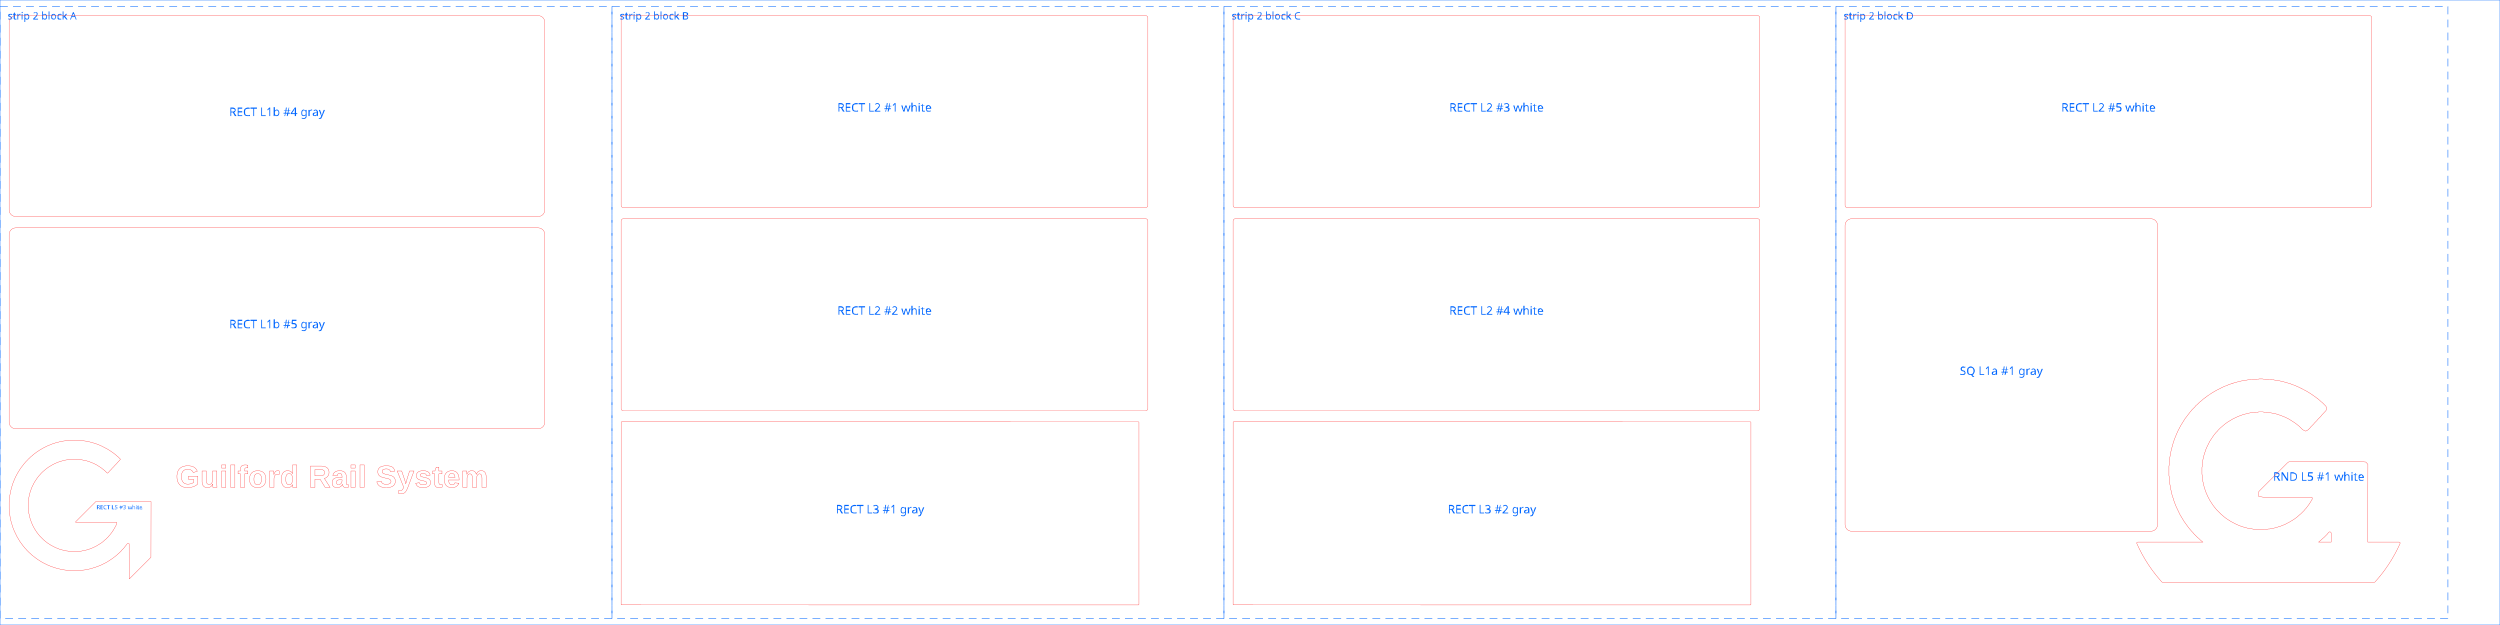
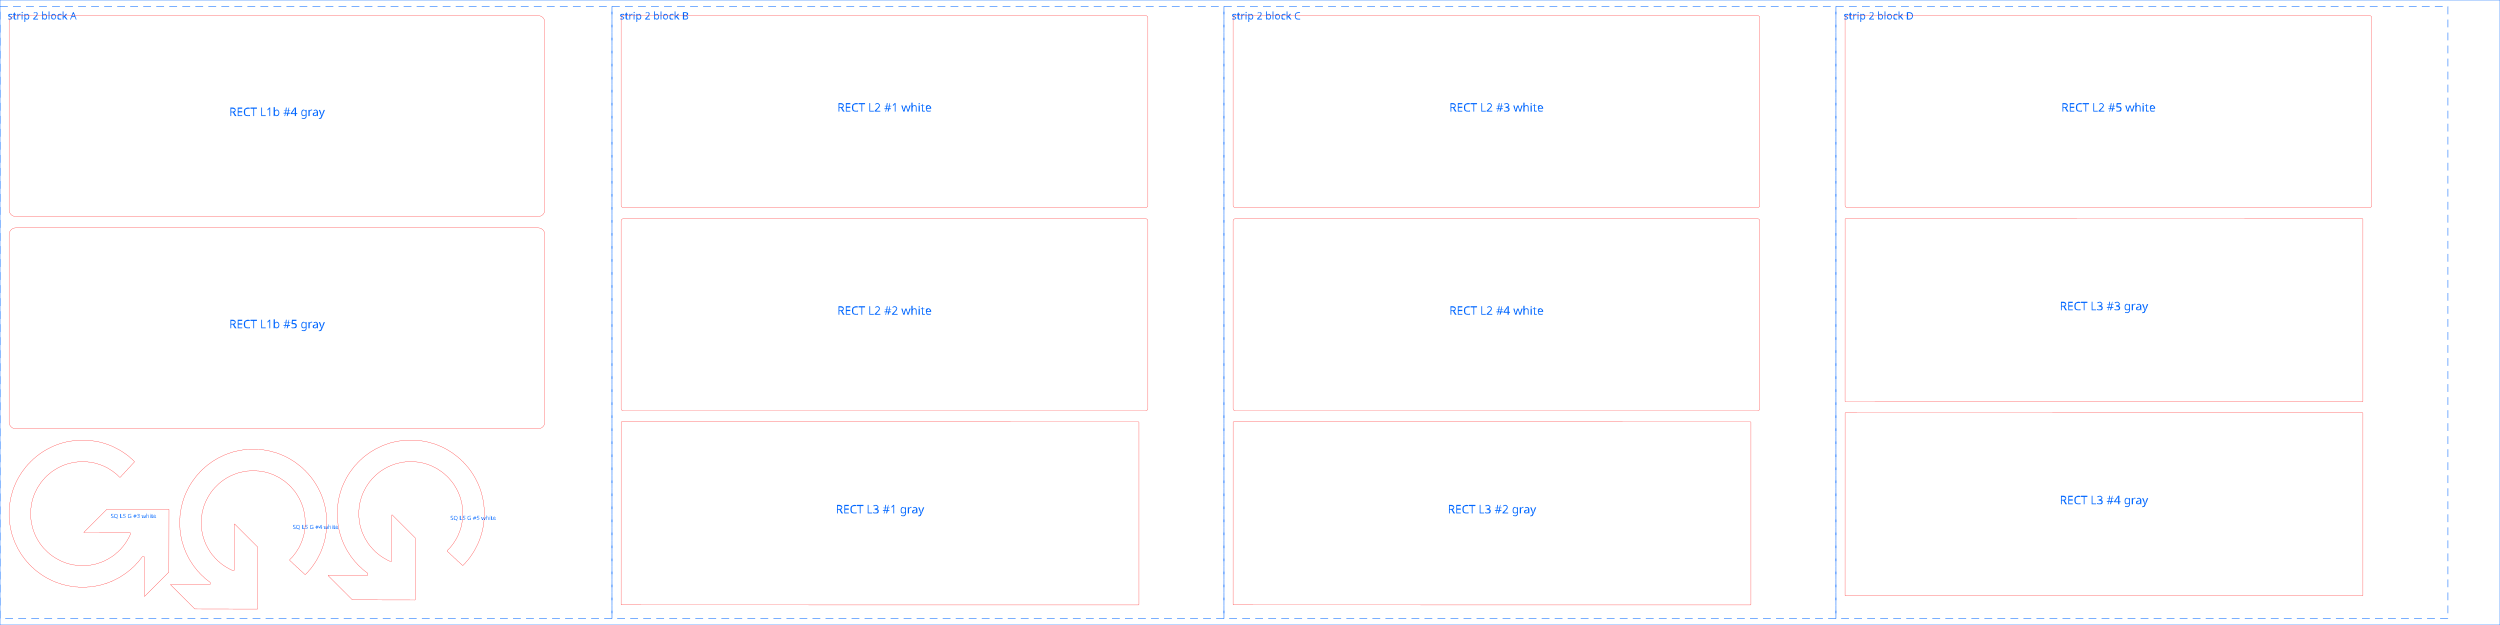
<svg xmlns="http://www.w3.org/2000/svg" width="96.0in" height="24.0in" viewBox="0 0 96.0 24.0">
  <g id="guides_do_not_output" fill="none" stroke="#0066FF" stroke-width="0.02">
    <rect x="0" y="0" width="96.0" height="24.0" />
    <rect x="0.0" y="0.25" width="23.5" height="23.5" stroke-dasharray="0.3 0.2" />
    <rect x="23.5" y="0.25" width="23.5" height="23.5" stroke-dasharray="0.3 0.2" />
    <rect x="47.0" y="0.25" width="23.5" height="23.5" stroke-dasharray="0.3 0.2" />
    <rect x="70.5" y="0.25" width="23.5" height="23.5" stroke-dasharray="0.3 0.2" />
  </g>
  <g id="labels_do_not_output" fill="#0066FF">
    <text x="0.3" y="0.75" font-size="0.4" font-family="sans-serif">strip 2 block A</text>
    <text x="10.636" y="4.457" font-size="0.45" text-anchor="middle" font-family="sans-serif">RECT L1b #4 gray</text>
    <text x="10.636" y="12.607" font-size="0.45" text-anchor="middle" font-family="sans-serif">RECT L1b #5 gray</text>
-     <text x="4.592" y="19.556" font-size="0.22" text-anchor="middle" font-family="sans-serif">RECT L5 #3 white</text>
+     <text x="5.128" y="19.892" font-size="0.22" text-anchor="middle" font-family="sans-serif">SQ L5 G #3 white</text>
+     <text x="12.122" y="20.314" font-size="0.22" text-anchor="middle" font-family="sans-serif">SQ L5 G #4 white</text>
+     <text x="18.172" y="19.964" font-size="0.22" text-anchor="middle" font-family="sans-serif">SQ L5 G #5 white</text>
    <text x="23.8" y="0.75" font-size="0.4" font-family="sans-serif">strip 2 block B</text>
    <text x="33.964" y="4.286" font-size="0.45" text-anchor="middle" font-family="sans-serif">RECT L2 #1 white</text>
    <text x="33.964" y="12.086" font-size="0.45" text-anchor="middle" font-family="sans-serif">RECT L2 #2 white</text>
    <text x="33.793" y="19.714" font-size="0.45" text-anchor="middle" font-family="sans-serif">RECT L3 #1 gray</text>
    <text x="47.3" y="0.75" font-size="0.4" font-family="sans-serif">strip 2 block C</text>
    <text x="57.464" y="4.286" font-size="0.45" text-anchor="middle" font-family="sans-serif">RECT L2 #3 white</text>
    <text x="57.464" y="12.086" font-size="0.45" text-anchor="middle" font-family="sans-serif">RECT L2 #4 white</text>
    <text x="57.293" y="19.714" font-size="0.45" text-anchor="middle" font-family="sans-serif">RECT L3 #2 gray</text>
    <text x="70.8" y="0.75" font-size="0.4" font-family="sans-serif">strip 2 block D</text>
    <text x="80.964" y="4.286" font-size="0.45" text-anchor="middle" font-family="sans-serif">RECT L2 #5 white</text>
-     <text x="76.850" y="14.400" font-size="0.45" text-anchor="middle" font-family="sans-serif">SQ L1a #1 gray</text>
-     <text x="89.039" y="18.461" font-size="0.45" text-anchor="middle" font-family="sans-serif">RND L5 #1 white</text>
+     <text x="80.793" y="11.914" font-size="0.45" text-anchor="middle" font-family="sans-serif">RECT L3 #3 gray</text>
+     <text x="80.793" y="19.364" font-size="0.45" text-anchor="middle" font-family="sans-serif">RECT L3 #4 gray</text>
  </g>
  <g id="cut" fill="none" stroke="#FF0000" stroke-width="0.01">
-     <path fill-rule="evenodd" d="M20.664,8.314 L0.607,8.314 L0.569,8.312 L0.52,8.299 L0.486,8.284 L0.454,8.264 L0.425,8.239 L0.401,8.21 L0.38,8.178 L0.365,8.144 L0.353,8.095 L0.35,8.057 L0.35,0.857 L0.353,0.819 L0.365,0.77 L0.38,0.736 L0.401,0.704 L0.434,0.667 L0.464,0.643 L0.497,0.625 L0.532,0.611 L0.569,0.603 L0.607,0.6 L20.664,0.6 L20.702,0.603 L20.751,0.615 L20.785,0.63 L20.817,0.651 L20.846,0.675 L20.871,0.704 L20.891,0.736 L20.906,0.77 L20.919,0.819 L20.921,0.857 L20.921,8.057 L20.916,8.107 L20.902,8.155 L20.878,8.2 L20.846,8.239 L20.807,8.271 L20.763,8.295 L20.715,8.309 Z M20.664,16.464 L0.607,16.464 L0.569,16.462 L0.52,16.449 L0.486,16.434 L0.454,16.414 L0.425,16.389 L0.401,16.36 L0.38,16.328 L0.365,16.294 L0.353,16.245 L0.35,16.207 L0.35,9.007 L0.353,8.969 L0.365,8.921 L0.38,8.886 L0.401,8.854 L0.434,8.817 L0.464,8.793 L0.497,8.775 L0.532,8.761 L0.569,8.753 L0.607,8.75 L20.664,8.75 L20.702,8.753 L20.751,8.765 L20.785,8.78 L20.817,8.801 L20.846,8.825 L20.871,8.854 L20.891,8.886 L20.906,8.921 L20.919,8.969 L20.921,9.007 L20.921,16.207 L20.916,16.257 L20.902,16.305 L20.878,16.35 L20.846,16.389 L20.807,16.421 L20.763,16.445 L20.715,16.459 Z M4.955,20.875 L4.947,20.872 L4.902,20.872 L4.887,20.879 L4.749,21.055 L4.681,21.122 L4.666,21.145 L4.58,21.231 L4.558,21.246 L4.505,21.298 L4.46,21.336 L4.318,21.446 L4.123,21.574 L4.041,21.619 L3.891,21.694 L3.726,21.761 L3.516,21.828 L3.419,21.853 L3.224,21.89 L3.186,21.891 L3.164,21.898 L3.119,21.898 L3.096,21.905 L3.029,21.906 L2.999,21.913 L2.707,21.913 L2.684,21.906 L2.617,21.905 L2.594,21.898 L2.549,21.898 L2.527,21.891 L2.497,21.89 L2.385,21.868 L2.362,21.868 L2.145,21.813 L1.965,21.753 L1.823,21.694 L1.643,21.604 L1.553,21.551 L1.445,21.482 L1.265,21.347 L1.216,21.306 L1.155,21.246 L1.133,21.231 L1.028,21.126 L1.009,21.1 L0.965,21.055 L0.886,20.96 L0.764,20.793 L0.652,20.605 L0.547,20.388 L0.494,20.253 L0.46,20.141 L0.45,20.118 L0.427,20.036 L0.388,19.856 L0.38,19.788 L0.373,19.766 L0.372,19.729 L0.365,19.706 L0.365,19.669 L0.358,19.646 L0.357,19.564 L0.35,19.534 L0.35,19.286 L0.357,19.256 L0.358,19.174 L0.365,19.151 L0.365,19.107 L0.372,19.084 L0.373,19.054 L0.41,18.852 L0.472,18.627 L0.509,18.522 L0.562,18.395 L0.599,18.312 L0.674,18.17 L0.786,17.99 L0.935,17.795 L0.964,17.765 L0.98,17.743 L1.069,17.653 L1.088,17.627 L1.111,17.611 L1.185,17.537 L1.208,17.521 L1.288,17.45 L1.41,17.359 L1.523,17.284 L1.65,17.209 L1.815,17.126 L1.995,17.052 L2.13,17.007 L2.302,16.962 L2.422,16.938 L2.497,16.929 L2.519,16.922 L2.557,16.922 L2.579,16.915 L2.624,16.914 L2.647,16.907 L2.797,16.907 L2.827,16.9 L2.894,16.9 L2.924,16.907 L3.059,16.907 L3.081,16.914 L3.134,16.915 L3.156,16.922 L3.194,16.922 L3.216,16.929 L3.291,16.938 L3.411,16.962 L3.531,16.992 L3.696,17.044 L3.831,17.096 L3.913,17.134 L4.115,17.239 L4.213,17.299 L4.333,17.381 L4.43,17.454 L4.513,17.529 L4.535,17.544 L4.621,17.63 L4.623,17.638 L4.621,17.645 L4.502,17.773 L4.486,17.795 L4.389,17.893 L4.374,17.915 L4.299,17.99 L4.284,18.012 L4.194,18.102 L4.179,18.125 L4.141,18.162 L4.13,18.169 L4.108,18.158 L4.018,18.069 L3.876,17.958 L3.711,17.853 L3.591,17.793 L3.441,17.733 L3.374,17.714 L3.351,17.703 L3.224,17.672 L3.201,17.671 L3.141,17.657 L3.111,17.656 L3.089,17.649 L3.051,17.649 L3.029,17.642 L2.962,17.641 L2.939,17.634 L2.789,17.634 L2.759,17.641 L2.684,17.642 L2.662,17.649 L2.624,17.649 L2.602,17.656 L2.527,17.664 L2.34,17.711 L2.25,17.741 L2.122,17.793 L2.017,17.846 L1.867,17.936 L1.79,17.99 L1.639,18.117 L1.564,18.192 L1.549,18.215 L1.512,18.252 L1.44,18.34 L1.319,18.522 L1.229,18.702 L1.199,18.777 L1.172,18.859 L1.161,18.882 L1.124,19.024 L1.107,19.114 L1.107,19.137 L1.1,19.159 L1.099,19.197 L1.092,19.219 L1.091,19.271 L1.085,19.294 L1.085,19.526 L1.091,19.549 L1.092,19.601 L1.099,19.624 L1.1,19.661 L1.107,19.683 L1.107,19.706 L1.154,19.908 L1.206,20.058 L1.258,20.178 L1.326,20.305 L1.409,20.433 L1.455,20.495 L1.527,20.583 L1.68,20.736 L1.703,20.752 L1.738,20.785 L1.827,20.853 L1.957,20.937 L2.13,21.027 L2.28,21.087 L2.437,21.131 L2.549,21.156 L2.579,21.156 L2.647,21.171 L2.707,21.171 L2.737,21.178 L2.984,21.178 L3.006,21.171 L3.059,21.171 L3.081,21.164 L3.119,21.163 L3.179,21.149 L3.201,21.148 L3.306,21.124 L3.471,21.072 L3.599,21.019 L3.658,20.986 L3.688,20.974 L3.861,20.869 L3.946,20.808 L4.033,20.729 L4.056,20.714 L4.168,20.602 L4.187,20.575 L4.216,20.545 L4.295,20.443 L4.357,20.351 L4.447,20.193 L4.477,20.126 L4.486,20.096 L4.486,20.073 L4.477,20.058 L4.468,20.055 L2.924,20.055 L2.899,20.051 L2.899,20.043 L2.913,20.028 L3.681,19.26 L3.688,19.256 L3.711,19.258 L3.741,19.253 L5.727,19.253 L5.794,19.258 L5.8,19.264 L5.796,21.4 L4.97,22.226 L4.961,22.224 L4.959,22.209 L4.958,20.89 Z M7.971,18.585 L7.999,18.599 L8.015,18.602 L8.052,18.602 L8.078,18.595 L8.101,18.581 L8.116,18.568 L8.134,18.544 L8.148,18.516 L8.16,18.473 L8.164,18.436 L8.164,18.087 L8.327,18.087 L8.327,18.587 L8.332,18.714 L8.177,18.714 L8.17,18.589 L8.167,18.589 L8.149,18.622 L8.13,18.651 L8.108,18.674 L8.084,18.693 L8.058,18.707 L8.029,18.717 L7.998,18.723 L7.965,18.725 L7.933,18.724 L7.904,18.718 L7.877,18.71 L7.842,18.691 L7.812,18.664 L7.796,18.642 L7.782,18.617 L7.772,18.589 L7.765,18.557 L7.759,18.504 L7.759,18.087 L7.922,18.087 L7.922,18.438 L7.925,18.489 L7.928,18.511 L7.941,18.547 L7.949,18.562 Z M8.51,18.714 L8.51,18.087 L8.673,18.087 L8.673,18.714 Z M10.141,18.624 L10.097,18.665 L10.046,18.696 L9.986,18.716 L9.918,18.725 L9.846,18.723 L9.782,18.71 L9.726,18.687 L9.678,18.652 L9.638,18.608 L9.608,18.555 L9.589,18.494 L9.58,18.424 L9.58,18.375 L9.585,18.328 L9.601,18.265 L9.627,18.209 L9.663,18.162 L9.709,18.124 L9.763,18.097 L9.826,18.081 L9.897,18.075 L9.969,18.08 L10.032,18.096 L10.086,18.122 L10.131,18.159 L10.166,18.205 L10.192,18.261 L10.207,18.326 L10.212,18.4 L10.207,18.472 L10.191,18.536 L10.164,18.591 Z M10.016,18.256 L9.999,18.229 L9.969,18.204 L9.932,18.19 L9.899,18.187 L9.854,18.193 L9.834,18.2 L9.816,18.211 L9.801,18.224 L9.776,18.259 L9.76,18.307 L9.752,18.366 L9.752,18.433 L9.757,18.478 L9.767,18.517 L9.781,18.55 L9.807,18.583 L9.831,18.6 L9.859,18.611 L9.88,18.614 L9.915,18.613 L9.937,18.608 L9.957,18.601 L9.975,18.59 L9.99,18.577 L10.004,18.56 L10.015,18.541 L10.032,18.493 L10.04,18.434 L10.041,18.4 L10.035,18.317 L10.029,18.29 Z M10.357,18.16 L10.354,18.087 L10.509,18.087 L10.516,18.221 L10.519,18.221 L10.538,18.172 L10.555,18.138 L10.571,18.115 L10.593,18.095 L10.619,18.082 L10.65,18.075 L10.688,18.076 L10.719,18.083 L10.719,18.219 L10.682,18.213 L10.65,18.211 L10.621,18.214 L10.596,18.223 L10.574,18.238 L10.555,18.26 L10.54,18.288 L10.533,18.309 L10.525,18.347 L10.521,18.39 L10.521,18.714 L10.358,18.714 Z M12.441,17.908 L12.478,17.919 L12.512,17.933 L12.542,17.95 L12.569,17.971 L12.6,18.008 L12.616,18.037 L12.627,18.068 L12.635,18.121 L12.634,18.169 L12.623,18.221 L12.608,18.256 L12.578,18.299 L12.54,18.333 L12.507,18.353 L12.455,18.371 L12.676,18.714 L12.484,18.714 L12.294,18.404 L12.094,18.404 L12.094,18.714 L11.923,18.714 L11.923,17.897 L12.354,17.898 L12.399,17.901 Z M12.359,18.033 L12.313,18.03 L12.094,18.03 L12.094,18.271 L12.34,18.27 L12.389,18.26 L12.413,18.248 L12.426,18.238 L12.447,18.214 L12.459,18.184 L12.463,18.148 L12.459,18.112 L12.447,18.082 L12.426,18.059 L12.396,18.043 Z M7.31,18.581 L7.351,18.569 L7.388,18.554 L7.419,18.537 L7.438,18.523 L7.438,18.41 L7.239,18.41 L7.239,18.283 L7.594,18.283 L7.594,18.583 L7.559,18.615 L7.52,18.643 L7.475,18.667 L7.408,18.694 L7.319,18.716 L7.226,18.725 L7.143,18.722 L7.113,18.718 L7.057,18.706 L7.006,18.688 L6.96,18.663 L6.939,18.649 L6.919,18.633 L6.884,18.596 L6.854,18.554 L6.841,18.531 L6.82,18.481 L6.812,18.455 L6.797,18.367 L6.794,18.269 L6.806,18.178 L6.812,18.15 L6.83,18.099 L6.841,18.075 L6.868,18.031 L6.884,18.011 L6.92,17.975 L6.94,17.96 L6.984,17.933 L7.033,17.912 L7.059,17.904 L7.147,17.888 L7.211,17.885 L7.258,17.887 L7.342,17.898 L7.38,17.909 L7.415,17.922 L7.447,17.938 L7.476,17.957 L7.502,17.98 L7.525,18.005 L7.545,18.033 L7.562,18.064 L7.577,18.098 L7.419,18.145 L7.405,18.116 L7.387,18.091 L7.365,18.069 L7.33,18.046 L7.301,18.034 L7.258,18.023 L7.211,18.02 L7.173,18.021 L7.121,18.032 L7.076,18.052 L7.039,18.081 L7.018,18.105 L7.001,18.133 L6.981,18.181 L6.973,18.218 L6.967,18.258 L6.966,18.324 L6.97,18.367 L6.982,18.424 L6.994,18.458 L7.02,18.503 L7.053,18.539 L7.079,18.558 L7.108,18.573 L7.14,18.583 L7.174,18.589 L7.223,18.591 L7.267,18.588 Z M11.243,18.714 L11.235,18.612 L11.232,18.612 L11.212,18.646 L11.2,18.661 L11.172,18.687 L11.139,18.706 L11.1,18.718 L11.032,18.725 L10.98,18.72 L10.935,18.704 L10.896,18.677 L10.873,18.654 L10.845,18.609 L10.823,18.557 L10.813,18.517 L10.807,18.473 L10.803,18.401 L10.807,18.327 L10.814,18.283 L10.824,18.243 L10.838,18.207 L10.856,18.175 L10.877,18.146 L10.901,18.123 L10.927,18.104 L10.957,18.09 L10.99,18.08 L11.025,18.076 L11.066,18.076 L11.106,18.082 L11.143,18.094 L11.175,18.113 L11.196,18.131 L11.214,18.152 L11.235,18.186 L11.234,17.854 L11.396,17.854 L11.396,18.587 L11.401,18.714 Z M11.217,18.271 L11.196,18.232 L11.176,18.21 L11.152,18.195 L11.113,18.186 L11.071,18.189 L11.045,18.199 L11.03,18.209 L11.016,18.223 L11,18.248 L10.987,18.28 L10.976,18.334 L10.973,18.401 L10.976,18.466 L10.987,18.519 L11.005,18.561 L11.016,18.577 L11.045,18.601 L11.08,18.613 L11.111,18.614 L11.141,18.608 L11.158,18.6 L11.174,18.589 L11.188,18.575 L11.206,18.548 L11.22,18.515 L11.227,18.489 L11.236,18.414 L11.232,18.334 L11.224,18.294 Z M9.02,17.854 L9.02,18.714 L8.857,18.714 L8.857,17.854 Z M9.238,17.969 L9.248,17.937 L9.264,17.91 L9.286,17.888 L9.324,17.868 L9.359,17.858 L9.4,17.854 L9.456,17.855 L9.518,17.863 L9.518,17.968 L9.471,17.963 L9.431,17.968 L9.418,17.974 L9.409,17.982 L9.403,17.993 L9.397,18.012 L9.395,18.087 L9.518,18.087 L9.518,18.197 L9.395,18.197 L9.395,18.714 L9.233,18.714 L9.233,18.197 L9.141,18.197 L9.141,18.087 L9.233,18.087 L9.233,18.007 Z M8.673,17.854 L8.673,17.974 L8.51,17.974 L8.51,17.854 Z M15.328,18.956 L15.305,18.952 L15.305,18.837 L15.344,18.841 L15.378,18.84 L15.407,18.835 L15.43,18.824 L15.451,18.805 L15.467,18.784 L15.483,18.752 L15.501,18.707 L15.253,18.087 L15.425,18.087 L15.541,18.43 L15.582,18.574 L15.634,18.383 L15.727,18.087 L15.898,18.087 L15.65,18.747 L15.616,18.819 L15.59,18.862 L15.564,18.896 L15.546,18.914 L15.517,18.934 L15.485,18.948 L15.448,18.957 L15.422,18.96 Z M12.821,18.691 L12.795,18.667 L12.775,18.638 L12.761,18.604 L12.754,18.565 L12.753,18.52 L12.759,18.477 L12.774,18.439 L12.788,18.416 L12.806,18.397 L12.827,18.38 L12.851,18.366 L12.879,18.354 L12.909,18.346 L12.961,18.338 L13.135,18.334 L13.135,18.302 L13.129,18.248 L13.117,18.216 L13.105,18.201 L13.091,18.191 L13.059,18.181 L13.016,18.183 L12.999,18.188 L12.98,18.198 L12.97,18.209 L12.962,18.223 L12.956,18.241 L12.95,18.269 L12.781,18.261 L12.792,18.218 L12.803,18.192 L12.817,18.169 L12.834,18.149 L12.853,18.131 L12.889,18.108 L12.93,18.091 L12.977,18.08 L13.05,18.075 L13.106,18.079 L13.155,18.09 L13.184,18.101 L13.21,18.116 L13.243,18.144 L13.269,18.178 L13.281,18.204 L13.293,18.249 L13.298,18.3 L13.298,18.545 L13.304,18.589 L13.314,18.607 L13.329,18.617 L13.349,18.621 L13.385,18.617 L13.385,18.706 L13.34,18.716 L13.294,18.72 L13.252,18.719 L13.22,18.71 L13.195,18.695 L13.177,18.674 L13.164,18.646 L13.155,18.602 L13.152,18.602 L13.127,18.64 L13.113,18.656 L13.082,18.683 L13.048,18.704 L13.01,18.718 L12.968,18.724 L12.93,18.725 L12.902,18.722 L12.864,18.713 L12.842,18.703 Z M12.99,18.431 L12.971,18.437 L12.956,18.445 L12.944,18.455 L12.934,18.468 L12.928,18.483 L12.923,18.502 L12.923,18.544 L12.934,18.578 L12.943,18.59 L12.954,18.599 L12.981,18.61 L13.016,18.61 L13.045,18.602 L13.067,18.591 L13.091,18.571 L13.107,18.551 L13.12,18.527 L13.13,18.495 L13.134,18.469 L13.135,18.423 L13.042,18.425 Z M13.477,18.087 L13.64,18.087 L13.64,18.714 L13.477,18.714 Z M17.133,18.642 L17.11,18.611 L17.083,18.558 L17.066,18.496 L17.058,18.424 L17.059,18.348 L17.07,18.28 L17.091,18.222 L17.122,18.173 L17.162,18.133 L17.209,18.104 L17.246,18.09 L17.307,18.077 L17.375,18.076 L17.436,18.085 L17.472,18.098 L17.519,18.125 L17.547,18.15 L17.57,18.18 L17.59,18.215 L17.606,18.254 L17.618,18.297 L17.626,18.346 L17.63,18.431 L17.228,18.431 L17.23,18.474 L17.236,18.512 L17.252,18.553 L17.274,18.584 L17.303,18.605 L17.32,18.611 L17.348,18.616 L17.385,18.614 L17.409,18.608 L17.429,18.598 L17.445,18.583 L17.458,18.564 L17.467,18.542 L17.621,18.555 L17.609,18.582 L17.579,18.63 L17.541,18.667 L17.496,18.696 L17.471,18.706 L17.414,18.721 L17.35,18.725 L17.284,18.72 L17.225,18.704 L17.175,18.678 Z M17.267,18.211 L17.252,18.232 L17.238,18.266 L17.232,18.296 L17.229,18.329 L17.473,18.329 L17.466,18.283 L17.454,18.245 L17.436,18.216 L17.425,18.204 L17.406,18.191 L17.384,18.182 L17.368,18.179 L17.332,18.179 L17.299,18.188 L17.285,18.195 Z M16.481,18.655 L16.458,18.673 L16.432,18.689 L16.386,18.708 L16.352,18.716 L16.314,18.722 L16.231,18.725 L16.155,18.718 L16.092,18.702 L16.066,18.691 L16.043,18.677 L16.023,18.661 L16.005,18.642 L15.983,18.61 L15.963,18.557 L16.106,18.536 L16.113,18.556 L16.126,18.579 L16.139,18.592 L16.153,18.602 L16.173,18.609 L16.198,18.614 L16.263,18.617 L16.319,18.612 L16.352,18.6 L16.365,18.59 L16.375,18.578 L16.383,18.552 L16.381,18.531 L16.374,18.515 L16.362,18.501 L16.343,18.489 L16.3,18.474 L16.173,18.446 L16.105,18.425 L16.057,18.4 L16.022,18.369 L16.005,18.343 L15.994,18.315 L15.989,18.282 L15.988,18.25 L15.992,18.222 L16.005,18.185 L16.027,18.152 L16.046,18.133 L16.069,18.117 L16.095,18.103 L16.141,18.087 L16.212,18.076 L16.289,18.076 L16.339,18.082 L16.396,18.099 L16.444,18.125 L16.464,18.142 L16.481,18.161 L16.495,18.182 L16.506,18.205 L16.518,18.244 L16.374,18.259 L16.367,18.235 L16.359,18.221 L16.348,18.209 L16.335,18.199 L16.318,18.191 L16.297,18.186 L16.253,18.183 L16.203,18.187 L16.166,18.198 L16.154,18.206 L16.145,18.217 L16.139,18.231 L16.137,18.247 L16.14,18.264 L16.147,18.279 L16.16,18.29 L16.173,18.298 L16.21,18.311 L16.336,18.34 L16.409,18.362 L16.438,18.375 L16.462,18.39 L16.497,18.421 L16.515,18.448 L16.526,18.474 L16.531,18.505 L16.532,18.546 L16.528,18.574 L16.514,18.612 L16.499,18.634 Z M18.086,18.207 L18.074,18.201 L18.045,18.197 L18.021,18.2 L18,18.209 L17.981,18.225 L17.97,18.239 L17.955,18.265 L17.944,18.294 L17.937,18.328 L17.934,18.364 L17.933,18.714 L17.771,18.714 L17.771,18.203 L17.766,18.087 L17.921,18.087 L17.929,18.211 L17.931,18.211 L17.947,18.178 L17.965,18.149 L17.985,18.126 L18.006,18.107 L18.03,18.093 L18.056,18.083 L18.084,18.077 L18.114,18.075 L18.159,18.078 L18.178,18.083 L18.197,18.09 L18.229,18.109 L18.255,18.135 L18.266,18.151 L18.275,18.169 L18.288,18.211 L18.292,18.211 L18.32,18.158 L18.347,18.125 L18.376,18.101 L18.419,18.082 L18.47,18.075 L18.525,18.078 L18.55,18.085 L18.574,18.096 L18.595,18.11 L18.613,18.127 L18.629,18.148 L18.648,18.184 L18.661,18.228 L18.666,18.261 L18.669,18.316 L18.669,18.714 L18.508,18.714 L18.508,18.362 L18.502,18.29 L18.491,18.253 L18.476,18.226 L18.454,18.207 L18.442,18.201 L18.413,18.197 L18.397,18.198 L18.376,18.205 L18.363,18.212 L18.345,18.229 L18.321,18.268 L18.309,18.308 L18.302,18.37 L18.302,18.714 L18.14,18.714 L18.14,18.362 L18.137,18.311 L18.134,18.29 L18.123,18.253 L18.108,18.226 Z M16.745,18.697 L16.725,18.678 L16.709,18.654 L16.699,18.626 L16.693,18.592 L16.692,18.197 L16.613,18.197 L16.613,18.087 L16.7,18.087 L16.751,17.939 L16.853,17.939 L16.853,18.087 L16.972,18.087 L16.972,18.197 L16.853,18.197 L16.853,18.523 L16.855,18.55 L16.861,18.573 L16.868,18.586 L16.877,18.597 L16.893,18.606 L16.907,18.61 L16.928,18.612 L16.979,18.604 L16.979,18.704 L16.915,18.719 L16.867,18.724 L16.83,18.724 L16.808,18.722 L16.778,18.714 Z M15.13,18.627 L15.106,18.651 L15.076,18.672 L15.042,18.69 L15.003,18.704 L14.96,18.714 L14.911,18.721 L14.859,18.725 L14.805,18.725 L14.756,18.722 L14.711,18.716 L14.67,18.706 L14.633,18.694 L14.6,18.678 L14.57,18.66 L14.544,18.638 L14.521,18.613 L14.502,18.585 L14.486,18.554 L14.47,18.501 L14.635,18.474 L14.645,18.504 L14.659,18.53 L14.678,18.551 L14.7,18.568 L14.727,18.581 L14.758,18.59 L14.794,18.595 L14.835,18.597 L14.89,18.594 L14.913,18.59 L14.953,18.578 L14.969,18.57 L14.994,18.549 L15.003,18.536 L15.013,18.506 L15.013,18.472 L15.005,18.447 L14.986,18.424 L14.959,18.404 L14.936,18.393 L14.903,18.383 L14.737,18.343 L14.659,18.32 L14.625,18.305 L14.595,18.288 L14.573,18.272 L14.551,18.249 L14.53,18.217 L14.515,18.179 L14.509,18.141 L14.508,18.095 L14.517,18.045 L14.528,18.016 L14.555,17.977 L14.578,17.954 L14.605,17.934 L14.637,17.918 L14.693,17.9 L14.758,17.889 L14.858,17.885 L14.946,17.893 L14.984,17.901 L15.018,17.912 L15.061,17.933 L15.085,17.95 L15.106,17.971 L15.123,17.996 L15.138,18.023 L15.15,18.055 L15.159,18.09 L14.993,18.112 L14.982,18.08 L14.97,18.059 L14.954,18.042 L14.935,18.029 L14.912,18.018 L14.884,18.011 L14.853,18.007 L14.805,18.007 L14.743,18.017 L14.727,18.023 L14.701,18.039 L14.691,18.049 L14.678,18.074 L14.674,18.109 L14.678,18.133 L14.688,18.152 L14.707,18.172 L14.734,18.188 L14.789,18.206 L14.942,18.242 L15.021,18.265 L15.056,18.279 L15.085,18.295 L15.109,18.312 L15.129,18.331 L15.153,18.363 L15.167,18.395 L15.177,18.43 L15.181,18.478 L15.178,18.517 L15.171,18.552 L15.15,18.599 Z M13.987,18.714 L13.824,18.714 L13.824,17.854 L13.987,17.854 Z M13.64,17.974 L13.477,17.974 L13.477,17.854 L13.64,17.854 Z M43.993,7.971 L23.936,7.971 L23.907,7.966 L23.885,7.955 L23.867,7.937 L23.854,7.911 L23.85,7.886 L23.85,0.686 L23.855,0.657 L23.867,0.635 L23.888,0.614 L23.911,0.604 L23.936,0.6 L43.993,0.6 L44.022,0.605 L44.044,0.617 L44.062,0.635 L44.075,0.661 L44.079,0.686 L44.079,7.886 L44.072,7.918 L44.053,7.946 L44.026,7.965 Z M43.993,15.771 L23.936,15.771 L23.907,15.766 L23.885,15.755 L23.867,15.737 L23.854,15.711 L23.85,15.686 L23.85,8.486 L23.855,8.457 L23.867,8.435 L23.888,8.414 L23.911,8.404 L23.936,8.4 L43.993,8.4 L44.022,8.405 L44.044,8.417 L44.062,8.435 L44.075,8.461 L44.079,8.486 L44.079,15.686 L44.072,15.719 L44.053,15.746 L44.026,15.765 Z M43.719,23.229 L23.861,23.228 L23.853,23.222 L23.85,23.211 L23.851,16.211 L23.858,16.203 L23.867,16.2 L43.724,16.201 L43.732,16.207 L43.736,16.217 L43.736,23.211 L43.731,23.224 Z M67.493,7.971 L47.436,7.971 L47.407,7.966 L47.385,7.955 L47.367,7.937 L47.354,7.911 L47.35,7.886 L47.35,0.686 L47.355,0.657 L47.367,0.635 L47.388,0.614 L47.411,0.604 L47.436,0.6 L67.493,0.6 L67.522,0.605 L67.544,0.617 L67.562,0.635 L67.575,0.661 L67.579,0.686 L67.579,7.886 L67.572,7.918 L67.553,7.946 L67.526,7.965 Z M67.493,15.771 L47.436,15.771 L47.407,15.766 L47.385,15.755 L47.367,15.737 L47.354,15.711 L47.35,15.686 L47.35,8.486 L47.355,8.457 L47.367,8.435 L47.388,8.414 L47.411,8.404 L47.436,8.4 L67.493,8.4 L67.522,8.405 L67.544,8.417 L67.562,8.435 L67.575,8.461 L67.579,8.486 L67.579,15.686 L67.572,15.719 L67.553,15.746 L67.526,15.765 Z M67.219,23.229 L47.361,23.228 L47.353,23.222 L47.35,23.211 L47.351,16.211 L47.358,16.203 L47.367,16.2 L67.224,16.201 L67.232,16.207 L67.236,16.217 L67.236,23.211 L67.231,23.224 Z M90.993,7.971 L70.936,7.971 L70.907,7.966 L70.885,7.955 L70.867,7.937 L70.854,7.911 L70.85,7.886 L70.85,0.686 L70.855,0.657 L70.867,0.635 L70.888,0.614 L70.911,0.604 L70.936,0.6 L90.993,0.6 L91.022,0.605 L91.044,0.617 L91.062,0.635 L91.075,0.661 L91.079,0.686 L91.079,7.886 L91.072,7.918 L91.053,7.946 L91.026,7.965 Z M82.593,20.4 L71.107,20.4 L71.057,20.395 L71.009,20.38 L70.964,20.357 L70.925,20.325 L70.893,20.286 L70.87,20.241 L70.855,20.193 L70.85,20.143 L70.85,8.657 L70.855,8.607 L70.87,8.559 L70.893,8.514 L70.925,8.475 L70.964,8.443 L71.009,8.42 L71.057,8.405 L71.107,8.4 L82.593,8.4 L82.643,8.405 L82.691,8.42 L82.736,8.443 L82.775,8.475 L82.807,8.514 L82.83,8.559 L82.845,8.607 L82.85,8.657 L82.85,20.143 L82.845,20.193 L82.83,20.241 L82.807,20.286 L82.775,20.325 L82.736,20.357 L82.691,20.38 L82.643,20.395 Z M82.052,20.866 L82.05,20.851 L82.056,20.833 L82.07,20.82 L82.088,20.816 L84.589,20.816 L84.502,20.745 L84.425,20.669 L84.395,20.648 L84.236,20.489 L84.21,20.454 L84.154,20.396 L84.04,20.26 L83.87,20.025 L83.711,19.761 L83.565,19.457 L83.49,19.265 L83.447,19.122 L83.43,19.086 L83.395,18.959 L83.34,18.706 L83.329,18.62 L83.319,18.583 L83.317,18.535 L83.308,18.502 L83.307,18.454 L83.298,18.42 L83.297,18.305 L83.287,18.264 L83.287,17.897 L83.297,17.856 L83.298,17.741 L83.307,17.707 L83.308,17.649 L83.317,17.62 L83.318,17.585 L83.372,17.295 L83.458,16.981 L83.512,16.831 L83.585,16.654 L83.638,16.536 L83.744,16.336 L83.901,16.083 L84.111,15.808 L84.148,15.769 L84.169,15.739 L84.292,15.616 L84.325,15.57 L84.365,15.543 L84.466,15.442 L84.502,15.417 L84.605,15.325 L84.778,15.196 L84.937,15.09 L85.116,14.985 L85.346,14.869 L85.443,14.827 L85.601,14.764 L85.791,14.7 L86.032,14.637 L86.204,14.603 L86.299,14.592 L86.335,14.581 L86.384,14.58 L86.417,14.571 L86.475,14.57 L86.509,14.561 L86.71,14.56 L86.756,14.551 L86.834,14.55 L86.88,14.551 L86.926,14.56 L87.107,14.561 L87.14,14.57 L87.209,14.571 L87.242,14.58 L87.29,14.581 L87.326,14.592 L87.421,14.603 L87.593,14.637 L87.762,14.68 L87.993,14.753 L88.183,14.827 L88.301,14.88 L88.582,15.026 L88.721,15.112 L88.888,15.227 L89.027,15.331 L89.134,15.428 L89.17,15.453 L89.315,15.599 L89.348,15.685 L89.316,15.769 L89.146,15.95 L89.122,15.986 L88.994,16.114 L88.97,16.148 L88.869,16.249 L88.848,16.279 L88.73,16.398 L88.706,16.431 L88.633,16.504 L88.542,16.556 L88.425,16.503 L88.289,16.368 L88.192,16.29 L88.111,16.23 L87.902,16.097 L87.751,16.021 L87.556,15.944 L87.463,15.917 L87.429,15.902 L87.295,15.869 L87.26,15.867 L87.18,15.848 L87.135,15.846 L87.103,15.838 L87.055,15.836 L87.022,15.828 L86.934,15.826 L86.896,15.817 L86.743,15.817 L86.698,15.826 L86.603,15.828 L86.571,15.836 L86.523,15.838 L86.496,15.845 L86.395,15.856 L86.154,15.915 L86.038,15.954 L85.879,16.02 L85.746,16.085 L85.552,16.202 L85.453,16.271 L85.261,16.433 L85.172,16.523 L85.151,16.553 L85.095,16.609 L85.007,16.717 L84.854,16.947 L84.739,17.178 L84.701,17.27 L84.663,17.387 L84.651,17.414 L84.605,17.587 L84.585,17.691 L84.584,17.733 L84.575,17.765 L84.574,17.813 L84.565,17.846 L84.564,17.914 L84.555,17.951 L84.555,18.21 L84.564,18.247 L84.565,18.315 L84.574,18.348 L84.575,18.396 L84.584,18.428 L84.586,18.468 L84.644,18.719 L84.71,18.908 L84.777,19.061 L84.861,19.22 L84.969,19.386 L85.027,19.464 L85.115,19.572 L85.307,19.764 L85.34,19.787 L85.391,19.836 L85.501,19.919 L85.664,20.024 L85.89,20.142 L86.08,20.218 L86.277,20.274 L86.409,20.302 L86.454,20.304 L86.544,20.323 L86.627,20.325 L86.673,20.334 L86.962,20.333 L86.994,20.325 L87.063,20.323 L87.095,20.315 L87.15,20.313 L87.23,20.294 L87.266,20.292 L87.386,20.264 L87.594,20.198 L87.753,20.133 L87.838,20.086 L87.876,20.071 L88.092,19.94 L88.196,19.864 L88.318,19.756 L88.345,19.737 L88.481,19.602 L88.506,19.567 L88.549,19.522 L88.645,19.398 L88.725,19.278 L88.789,19.166 L88.795,19.147 L88.794,19.127 L88.784,19.108 L88.764,19.093 L88.744,19.089 L86.894,19.089 L86.733,19.064 L86.733,18.884 L86.789,18.822 L87.84,17.771 L87.902,17.73 L87.96,17.736 L87.997,17.731 L90.698,17.731 L90.848,17.742 L90.928,17.829 L90.922,20.816 L92.127,20.816 L92.142,20.819 L92.154,20.827 L92.163,20.84 L92.165,20.855 L92.162,20.87 L92.098,21.01 L92.034,21.14 L91.966,21.268 L91.847,21.477 L91.718,21.681 L91.58,21.88 L91.494,21.995 L91.404,22.109 L91.311,22.221 L91.201,22.346 L91.188,22.355 L91.172,22.359 L83.035,22.358 L83.017,22.349 L82.967,22.294 L82.873,22.184 L82.781,22.072 L82.635,21.88 L82.497,21.681 L82.369,21.477 L82.249,21.268 L82.139,21.054 Z M89.517,20.816 L89.517,20.471 L89.511,20.451 L89.502,20.439 L89.485,20.428 L89.465,20.424 L89.45,20.426 L89.433,20.436 L89.386,20.483 L89.365,20.514 L89.231,20.648 L89.2,20.669 L89.133,20.734 L89.034,20.816 Z" />
+     <path fill-rule="evenodd" d="M20.664,8.314 L0.607,8.314 L0.569,8.312 L0.52,8.299 L0.486,8.284 L0.454,8.264 L0.425,8.239 L0.401,8.21 L0.38,8.178 L0.365,8.144 L0.353,8.095 L0.35,8.057 L0.35,0.857 L0.353,0.819 L0.365,0.77 L0.38,0.736 L0.401,0.704 L0.434,0.667 L0.464,0.643 L0.497,0.625 L0.532,0.611 L0.569,0.603 L0.607,0.6 L20.664,0.6 L20.702,0.603 L20.751,0.615 L20.785,0.63 L20.817,0.651 L20.846,0.675 L20.871,0.704 L20.891,0.736 L20.906,0.77 L20.919,0.819 L20.921,0.857 L20.921,8.057 L20.916,8.107 L20.902,8.155 L20.878,8.2 L20.846,8.239 L20.807,8.271 L20.763,8.295 L20.715,8.309 Z M20.664,16.464 L0.607,16.464 L0.569,16.462 L0.52,16.449 L0.486,16.434 L0.454,16.414 L0.425,16.389 L0.401,16.36 L0.38,16.328 L0.365,16.294 L0.353,16.245 L0.35,16.207 L0.35,9.007 L0.353,8.969 L0.365,8.921 L0.38,8.886 L0.401,8.854 L0.434,8.817 L0.464,8.793 L0.497,8.775 L0.532,8.761 L0.569,8.753 L0.607,8.75 L20.664,8.75 L20.702,8.753 L20.751,8.765 L20.785,8.78 L20.817,8.801 L20.846,8.825 L20.871,8.854 L20.891,8.886 L20.906,8.921 L20.919,8.969 L20.921,9.007 L20.921,16.207 L20.916,16.257 L20.902,16.305 L20.878,16.35 L20.846,16.389 L20.807,16.421 L20.763,16.445 L20.715,16.459 Z M5.537,21.378 L5.529,21.374 L5.478,21.374 L5.461,21.382 L5.347,21.53 L5.305,21.58 L5.229,21.656 L5.212,21.682 L5.115,21.778 L5.09,21.796 L5.031,21.854 L4.98,21.897 L4.82,22.021 L4.6,22.165 L4.507,22.215 L4.338,22.3 L4.153,22.376 L3.916,22.452 L3.807,22.479 L3.587,22.521 L3.545,22.522 L3.52,22.529 L3.469,22.53 L3.444,22.538 L3.368,22.539 L3.334,22.547 L3.005,22.546 L2.979,22.539 L2.903,22.538 L2.878,22.53 L2.828,22.529 L2.802,22.522 L2.768,22.521 L2.642,22.497 L2.616,22.496 L2.372,22.435 L2.169,22.367 L2.009,22.3 L1.806,22.198 L1.705,22.139 L1.584,22.061 L1.381,21.91 L1.325,21.863 L1.257,21.796 L1.232,21.778 L1.114,21.66 L1.093,21.631 L1.042,21.58 L0.954,21.473 L0.816,21.285 L0.69,21.074 L0.572,20.829 L0.513,20.677 L0.474,20.55 L0.462,20.525 L0.437,20.432 L0.393,20.23 L0.383,20.154 L0.376,20.128 L0.375,20.086 L0.367,20.061 L0.366,20.019 L0.359,19.993 L0.358,19.901 L0.35,19.867 L0.35,19.588 L0.358,19.554 L0.359,19.462 L0.366,19.436 L0.367,19.386 L0.375,19.36 L0.376,19.326 L0.418,19.099 L0.487,18.845 L0.529,18.727 L0.589,18.584 L0.63,18.491 L0.715,18.33 L0.842,18.128 L1.009,17.908 L1.042,17.875 L1.059,17.849 L1.16,17.748 L1.181,17.719 L1.207,17.701 L1.291,17.617 L1.317,17.6 L1.407,17.52 L1.544,17.417 L1.671,17.332 L1.815,17.248 L2,17.155 L2.076,17.121 L2.203,17.071 L2.355,17.02 L2.549,16.969 L2.684,16.942 L2.768,16.933 L2.794,16.925 L2.836,16.924 L2.861,16.917 L2.912,16.916 L2.937,16.908 L3.106,16.908 L3.14,16.9 L3.216,16.9 L3.249,16.908 L3.401,16.908 L3.427,16.916 L3.486,16.917 L3.511,16.924 L3.553,16.925 L3.579,16.933 L3.663,16.942 L3.798,16.969 L3.933,17.003 L4.119,17.062 L4.271,17.121 L4.364,17.164 L4.592,17.282 L4.701,17.349 L4.837,17.442 L4.946,17.524 L5.039,17.608 L5.064,17.626 L5.161,17.723 L5.164,17.731 L5.161,17.739 L5.027,17.883 L5.009,17.908 L4.9,18.018 L4.883,18.043 L4.799,18.128 L4.781,18.153 L4.681,18.254 L4.663,18.28 L4.621,18.322 L4.609,18.329 L4.583,18.317 L4.482,18.217 L4.322,18.092 L4.136,17.974 L4.001,17.906 L3.832,17.839 L3.756,17.817 L3.731,17.805 L3.587,17.769 L3.562,17.769 L3.494,17.753 L3.461,17.752 L3.435,17.744 L3.393,17.743 L3.368,17.736 L3.292,17.735 L3.266,17.727 L3.098,17.727 L3.064,17.735 L2.979,17.736 L2.954,17.743 L2.912,17.744 L2.887,17.752 L2.802,17.761 L2.591,17.814 L2.49,17.847 L2.346,17.906 L2.228,17.965 L2.059,18.067 L1.972,18.128 L1.802,18.271 L1.718,18.356 L1.7,18.381 L1.659,18.423 L1.578,18.522 L1.441,18.727 L1.34,18.93 L1.306,19.014 L1.276,19.107 L1.264,19.132 L1.222,19.293 L1.203,19.394 L1.202,19.419 L1.194,19.445 L1.194,19.487 L1.186,19.512 L1.185,19.571 L1.178,19.597 L1.178,19.858 L1.185,19.884 L1.186,19.943 L1.194,19.968 L1.194,20.01 L1.202,20.035 L1.203,20.061 L1.256,20.289 L1.315,20.458 L1.373,20.593 L1.45,20.736 L1.542,20.88 L1.595,20.95 L1.675,21.049 L1.848,21.221 L1.874,21.239 L1.913,21.276 L2.014,21.352 L2.161,21.447 L2.355,21.548 L2.524,21.616 L2.701,21.667 L2.828,21.694 L2.861,21.695 L2.937,21.711 L3.005,21.712 L3.038,21.72 L3.317,21.719 L3.342,21.712 L3.401,21.711 L3.427,21.703 L3.469,21.702 L3.537,21.686 L3.562,21.685 L3.68,21.658 L3.866,21.599 L4.009,21.54 L4.077,21.503 L4.111,21.489 L4.305,21.371 L4.4,21.302 L4.499,21.213 L4.524,21.196 L4.651,21.07 L4.672,21.04 L4.705,21.006 L4.794,20.891 L4.864,20.787 L4.965,20.61 L4.999,20.534 L5.009,20.5 L5.009,20.474 L4.999,20.458 L4.988,20.454 L3.249,20.453 L3.222,20.449 L3.222,20.441 L3.237,20.424 L4.102,19.559 L4.111,19.553 L4.136,19.556 L4.17,19.55 L6.407,19.55 L6.482,19.556 L6.489,19.563 L6.484,21.969 L5.554,22.9 L5.544,22.897 L5.541,22.88 L5.541,21.395 Z M8.071,22.437 L8.075,22.429 L8.076,22.378 L8.067,22.361 L7.92,22.247 L7.869,22.205 L7.793,22.129 L7.768,22.112 L7.671,22.015 L7.654,21.99 L7.595,21.931 L7.553,21.88 L7.428,21.72 L7.285,21.5 L7.234,21.407 L7.15,21.238 L7.074,21.053 L6.998,20.816 L6.971,20.707 L6.928,20.487 L6.928,20.445 L6.92,20.42 L6.919,20.369 L6.912,20.344 L6.911,20.268 L6.903,20.234 L6.903,19.905 L6.911,19.879 L6.912,19.803 L6.919,19.778 L6.92,19.727 L6.928,19.702 L6.928,19.668 L6.953,19.542 L6.954,19.516 L7.015,19.272 L7.082,19.069 L7.15,18.909 L7.251,18.706 L7.31,18.605 L7.388,18.484 L7.54,18.281 L7.587,18.225 L7.654,18.157 L7.671,18.132 L7.789,18.014 L7.819,17.993 L7.869,17.942 L7.976,17.854 L8.165,17.716 L8.376,17.59 L8.621,17.472 L8.773,17.413 L8.899,17.374 L8.925,17.362 L9.017,17.337 L9.22,17.293 L9.296,17.283 L9.321,17.276 L9.363,17.275 L9.389,17.267 L9.431,17.266 L9.456,17.259 L9.549,17.258 L9.583,17.25 L9.861,17.25 L9.895,17.258 L9.988,17.259 L10.013,17.266 L10.064,17.267 L10.089,17.275 L10.123,17.276 L10.351,17.318 L10.604,17.387 L10.723,17.43 L10.866,17.489 L10.959,17.53 L11.119,17.615 L11.322,17.742 L11.541,17.909 L11.575,17.942 L11.6,17.959 L11.702,18.06 L11.731,18.081 L11.748,18.107 L11.832,18.191 L11.85,18.216 L11.93,18.306 L12.033,18.444 L12.117,18.571 L12.202,18.715 L12.295,18.9 L12.328,18.976 L12.379,19.103 L12.43,19.255 L12.48,19.449 L12.507,19.584 L12.517,19.668 L12.524,19.694 L12.525,19.736 L12.533,19.761 L12.534,19.812 L12.541,19.837 L12.542,20.006 L12.55,20.04 L12.55,20.116 L12.542,20.149 L12.541,20.302 L12.534,20.327 L12.533,20.386 L12.525,20.411 L12.524,20.453 L12.517,20.479 L12.507,20.563 L12.48,20.698 L12.446,20.833 L12.387,21.019 L12.328,21.171 L12.286,21.264 L12.168,21.492 L12.1,21.601 L12.008,21.736 L11.925,21.846 L11.841,21.939 L11.824,21.964 L11.727,22.061 L11.719,22.064 L11.71,22.061 L11.567,21.927 L11.541,21.909 L11.431,21.8 L11.406,21.783 L11.322,21.699 L11.296,21.681 L11.195,21.581 L11.17,21.563 L11.128,21.521 L11.121,21.509 L11.132,21.483 L11.233,21.382 L11.358,21.222 L11.476,21.036 L11.543,20.901 L11.611,20.732 L11.632,20.656 L11.645,20.631 L11.68,20.487 L11.681,20.462 L11.697,20.394 L11.698,20.361 L11.706,20.335 L11.706,20.293 L11.714,20.268 L11.715,20.192 L11.722,20.166 L11.723,19.998 L11.715,19.964 L11.714,19.879 L11.706,19.854 L11.706,19.812 L11.698,19.787 L11.689,19.702 L11.636,19.491 L11.602,19.39 L11.543,19.246 L11.484,19.128 L11.383,18.959 L11.322,18.872 L11.178,18.702 L11.094,18.618 L11.069,18.6 L11.026,18.559 L10.928,18.478 L10.723,18.341 L10.52,18.24 L10.435,18.206 L10.343,18.176 L10.317,18.164 L10.157,18.122 L10.056,18.103 L10.03,18.102 L10.005,18.095 L9.963,18.094 L9.937,18.086 L9.878,18.085 L9.853,18.078 L9.591,18.078 L9.566,18.085 L9.507,18.086 L9.482,18.094 L9.439,18.095 L9.414,18.102 L9.389,18.103 L9.161,18.155 L8.992,18.215 L8.857,18.273 L8.713,18.349 L8.57,18.442 L8.5,18.495 L8.401,18.576 L8.228,18.748 L8.211,18.774 L8.173,18.813 L8.097,18.914 L8.002,19.061 L7.901,19.255 L7.834,19.424 L7.783,19.601 L7.756,19.727 L7.755,19.761 L7.739,19.837 L7.738,19.905 L7.73,19.939 L7.731,20.217 L7.738,20.242 L7.739,20.302 L7.747,20.327 L7.747,20.369 L7.763,20.436 L7.764,20.462 L7.792,20.58 L7.851,20.766 L7.91,20.909 L7.947,20.977 L7.96,21.011 L8.078,21.205 L8.148,21.3 L8.236,21.399 L8.254,21.424 L8.38,21.551 L8.41,21.572 L8.443,21.605 L8.559,21.694 L8.663,21.764 L8.84,21.865 L8.916,21.899 L8.95,21.909 L8.975,21.909 L8.992,21.899 L8.996,21.888 L8.996,20.149 L9.001,20.122 L9.009,20.122 L9.026,20.137 L9.891,21.002 L9.896,21.011 L9.894,21.036 L9.899,21.07 L9.899,23.307 L9.893,23.383 L9.887,23.389 L7.481,23.384 L6.55,22.454 L6.553,22.444 L6.569,22.441 L8.055,22.441 Z M14.121,22.087 L14.126,22.079 L14.126,22.028 L14.117,22.011 L13.97,21.897 L13.919,21.855 L13.843,21.779 L13.818,21.762 L13.721,21.665 L13.704,21.64 L13.645,21.581 L13.603,21.53 L13.478,21.37 L13.335,21.15 L13.284,21.057 L13.2,20.889 L13.124,20.703 L13.048,20.466 L13.021,20.357 L12.979,20.137 L12.978,20.095 L12.97,20.07 L12.969,20.019 L12.962,19.994 L12.961,19.918 L12.953,19.884 L12.953,19.555 L12.961,19.529 L12.962,19.453 L12.969,19.428 L12.97,19.378 L12.978,19.352 L12.979,19.318 L13.003,19.192 L13.004,19.166 L13.065,18.922 L13.132,18.719 L13.2,18.559 L13.301,18.356 L13.36,18.255 L13.438,18.134 L13.59,17.931 L13.637,17.875 L13.704,17.807 L13.721,17.782 L13.839,17.664 L13.869,17.643 L13.919,17.592 L14.026,17.503 L14.215,17.366 L14.426,17.24 L14.671,17.122 L14.822,17.063 L14.949,17.024 L14.975,17.012 L15.067,16.987 L15.27,16.943 L15.346,16.933 L15.371,16.926 L15.413,16.925 L15.439,16.917 L15.481,16.916 L15.506,16.909 L15.599,16.908 L15.633,16.9 L15.912,16.9 L15.945,16.908 L16.038,16.909 L16.063,16.916 L16.114,16.917 L16.139,16.925 L16.173,16.926 L16.401,16.968 L16.654,17.037 L16.773,17.079 L16.916,17.139 L17.009,17.18 L17.169,17.265 L17.372,17.392 L17.591,17.559 L17.625,17.592 L17.65,17.609 L17.752,17.71 L17.781,17.731 L17.798,17.757 L17.882,17.841 L17.9,17.866 L17.98,17.956 L18.083,18.094 L18.167,18.221 L18.252,18.364 L18.345,18.55 L18.378,18.626 L18.429,18.753 L18.48,18.905 L18.53,19.099 L18.557,19.234 L18.567,19.318 L18.574,19.344 L18.575,19.386 L18.583,19.411 L18.584,19.462 L18.591,19.487 L18.592,19.656 L18.6,19.69 L18.6,19.766 L18.592,19.799 L18.591,19.951 L18.584,19.977 L18.583,20.036 L18.575,20.061 L18.574,20.103 L18.567,20.129 L18.557,20.213 L18.53,20.348 L18.496,20.483 L18.437,20.669 L18.378,20.821 L18.336,20.914 L18.218,21.142 L18.15,21.251 L18.058,21.387 L17.975,21.496 L17.891,21.589 L17.874,21.614 L17.777,21.711 L17.768,21.714 L17.76,21.711 L17.617,21.577 L17.591,21.559 L17.482,21.45 L17.456,21.433 L17.372,21.349 L17.346,21.331 L17.245,21.231 L17.22,21.213 L17.178,21.171 L17.171,21.159 L17.182,21.133 L17.283,21.032 L17.408,20.872 L17.526,20.686 L17.593,20.551 L17.661,20.382 L17.682,20.306 L17.695,20.281 L17.73,20.137 L17.731,20.112 L17.747,20.044 L17.748,20.011 L17.756,19.985 L17.756,19.943 L17.764,19.918 L17.765,19.842 L17.772,19.816 L17.773,19.648 L17.765,19.614 L17.764,19.529 L17.756,19.504 L17.756,19.462 L17.748,19.437 L17.739,19.352 L17.686,19.141 L17.652,19.04 L17.593,18.896 L17.534,18.778 L17.433,18.609 L17.372,18.522 L17.228,18.352 L17.144,18.268 L17.119,18.25 L17.076,18.209 L16.978,18.128 L16.773,17.991 L16.57,17.89 L16.485,17.856 L16.393,17.826 L16.367,17.814 L16.207,17.772 L16.106,17.753 L16.08,17.752 L16.055,17.744 L16.013,17.744 L15.987,17.736 L15.928,17.735 L15.903,17.728 L15.641,17.728 L15.616,17.735 L15.557,17.736 L15.532,17.744 L15.489,17.744 L15.464,17.752 L15.439,17.753 L15.211,17.805 L15.042,17.865 L14.907,17.923 L14.764,18 L14.62,18.092 L14.55,18.145 L14.451,18.226 L14.278,18.398 L14.261,18.424 L14.223,18.463 L14.147,18.564 L14.052,18.711 L13.951,18.905 L13.884,19.074 L13.833,19.251 L13.806,19.378 L13.805,19.411 L13.789,19.487 L13.788,19.555 L13.78,19.588 L13.78,19.867 L13.788,19.892 L13.789,19.951 L13.796,19.977 L13.797,20.019 L13.813,20.087 L13.814,20.112 L13.841,20.23 L13.9,20.416 L13.96,20.559 L13.997,20.627 L14.01,20.66 L14.128,20.855 L14.198,20.95 L14.286,21.049 L14.304,21.074 L14.43,21.201 L14.46,21.222 L14.493,21.255 L14.609,21.344 L14.713,21.414 L14.89,21.515 L14.966,21.549 L15,21.559 L15.025,21.559 L15.042,21.549 L15.046,21.538 L15.046,19.799 L15.05,19.772 L15.059,19.772 L15.076,19.787 L15.941,20.652 L15.946,20.66 L15.944,20.686 L15.95,20.72 L15.95,22.957 L15.944,23.032 L15.937,23.039 L13.531,23.034 L12.6,22.104 L12.602,22.094 L12.619,22.091 L14.105,22.091 Z M43.993,7.971 L23.936,7.971 L23.907,7.966 L23.885,7.955 L23.867,7.937 L23.854,7.911 L23.85,7.886 L23.85,0.686 L23.855,0.657 L23.867,0.635 L23.888,0.614 L23.911,0.604 L23.936,0.6 L43.993,0.6 L44.022,0.605 L44.044,0.617 L44.062,0.635 L44.075,0.661 L44.079,0.686 L44.079,7.886 L44.072,7.918 L44.053,7.946 L44.026,7.965 Z M43.993,15.771 L23.936,15.771 L23.907,15.766 L23.885,15.755 L23.867,15.737 L23.854,15.711 L23.85,15.686 L23.85,8.486 L23.855,8.457 L23.867,8.435 L23.888,8.414 L23.911,8.404 L23.936,8.4 L43.993,8.4 L44.022,8.405 L44.044,8.417 L44.062,8.435 L44.075,8.461 L44.079,8.486 L44.079,15.686 L44.072,15.719 L44.053,15.746 L44.026,15.765 Z M43.719,23.229 L23.861,23.228 L23.853,23.222 L23.85,23.211 L23.851,16.211 L23.858,16.203 L23.867,16.2 L43.724,16.201 L43.732,16.207 L43.736,16.217 L43.736,23.211 L43.731,23.224 Z M67.493,7.971 L47.436,7.971 L47.407,7.966 L47.385,7.955 L47.367,7.937 L47.354,7.911 L47.35,7.886 L47.35,0.686 L47.355,0.657 L47.367,0.635 L47.388,0.614 L47.411,0.604 L47.436,0.6 L67.493,0.6 L67.522,0.605 L67.544,0.617 L67.562,0.635 L67.575,0.661 L67.579,0.686 L67.579,7.886 L67.572,7.918 L67.553,7.946 L67.526,7.965 Z M67.493,15.771 L47.436,15.771 L47.407,15.766 L47.385,15.755 L47.367,15.737 L47.354,15.711 L47.35,15.686 L47.35,8.486 L47.355,8.457 L47.367,8.435 L47.388,8.414 L47.411,8.404 L47.436,8.4 L67.493,8.4 L67.522,8.405 L67.544,8.417 L67.562,8.435 L67.575,8.461 L67.579,8.486 L67.579,15.686 L67.572,15.719 L67.553,15.746 L67.526,15.765 Z M67.219,23.229 L47.361,23.228 L47.353,23.222 L47.35,23.211 L47.351,16.211 L47.358,16.203 L47.367,16.2 L67.224,16.201 L67.232,16.207 L67.236,16.217 L67.236,23.211 L67.231,23.224 Z M90.993,7.971 L70.936,7.971 L70.907,7.966 L70.885,7.955 L70.867,7.937 L70.854,7.911 L70.85,7.886 L70.85,0.686 L70.855,0.657 L70.867,0.635 L70.888,0.614 L70.911,0.604 L70.936,0.6 L90.993,0.6 L91.022,0.605 L91.044,0.617 L91.062,0.635 L91.075,0.661 L91.079,0.686 L91.079,7.886 L91.072,7.918 L91.053,7.946 L91.026,7.965 Z M90.719,15.429 L70.861,15.428 L70.853,15.422 L70.85,15.411 L70.851,8.411 L70.858,8.403 L70.867,8.4 L90.724,8.401 L90.732,8.407 L90.736,8.417 L90.736,15.411 L90.731,15.424 Z M90.719,22.879 L70.861,22.878 L70.853,22.872 L70.85,22.861 L70.851,15.861 L70.858,15.853 L70.867,15.85 L90.724,15.851 L90.732,15.857 L90.736,15.867 L90.736,22.861 L90.731,22.874 Z" />
  </g>
</svg>
